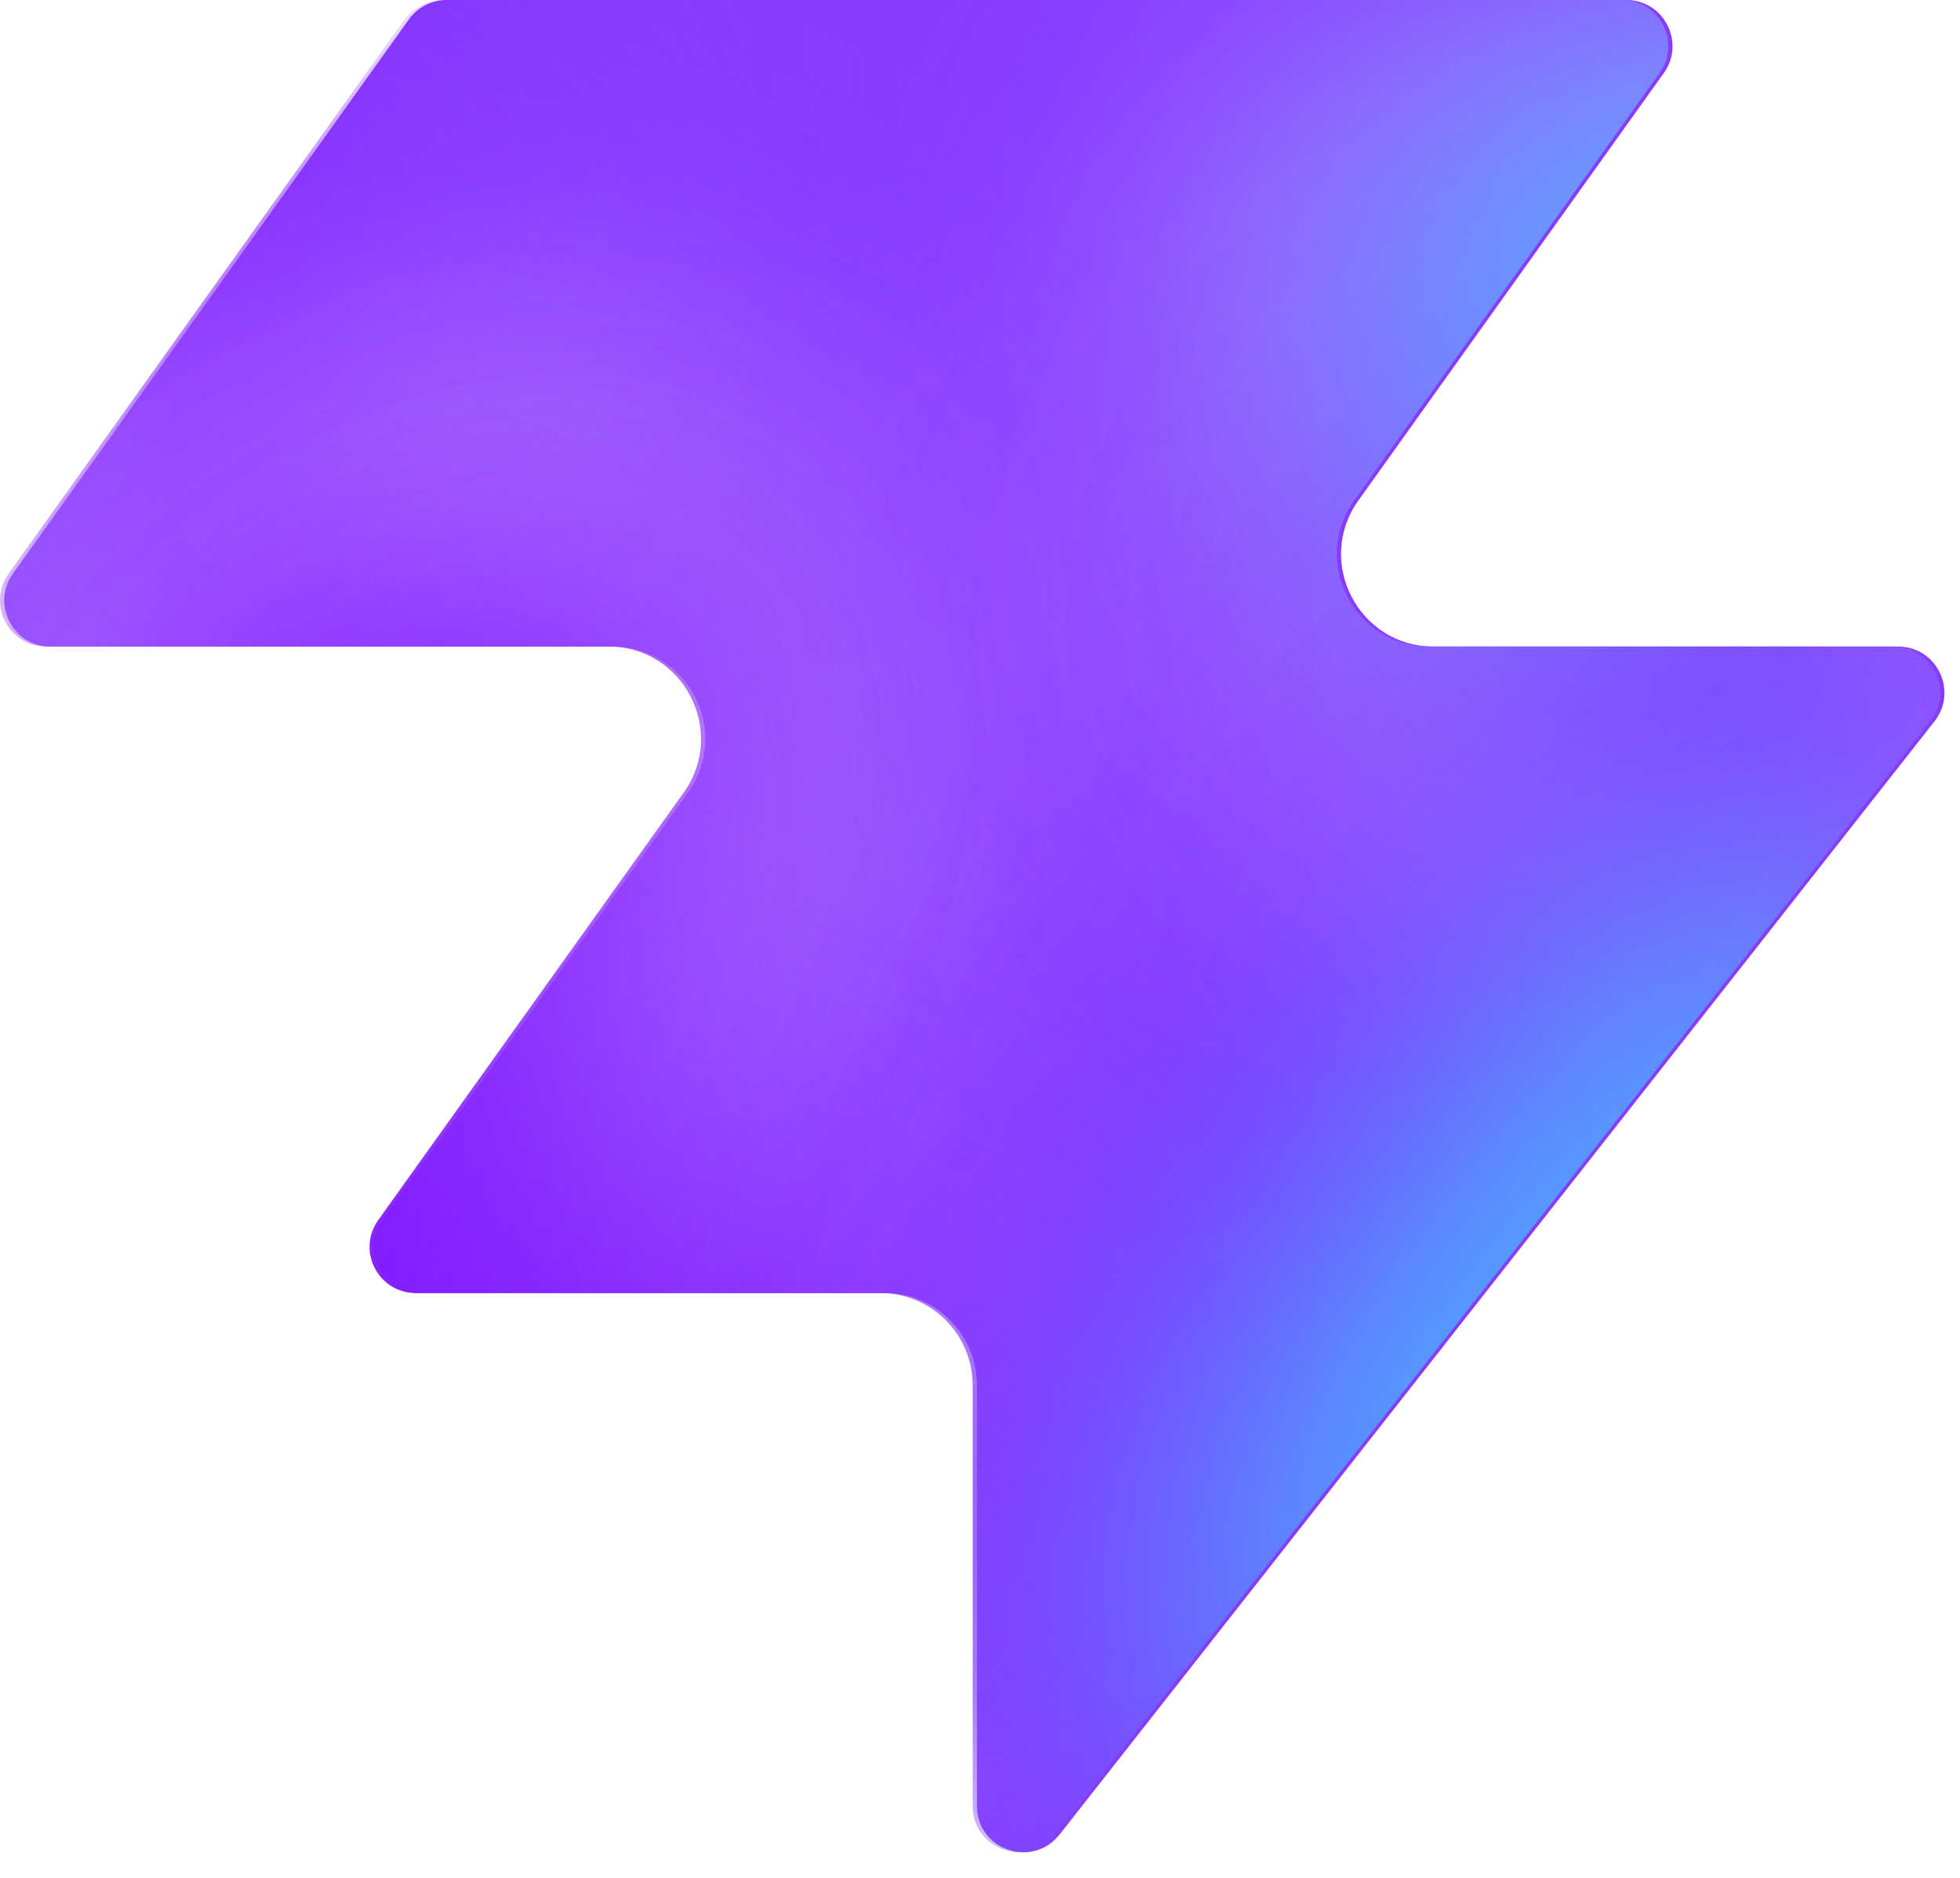
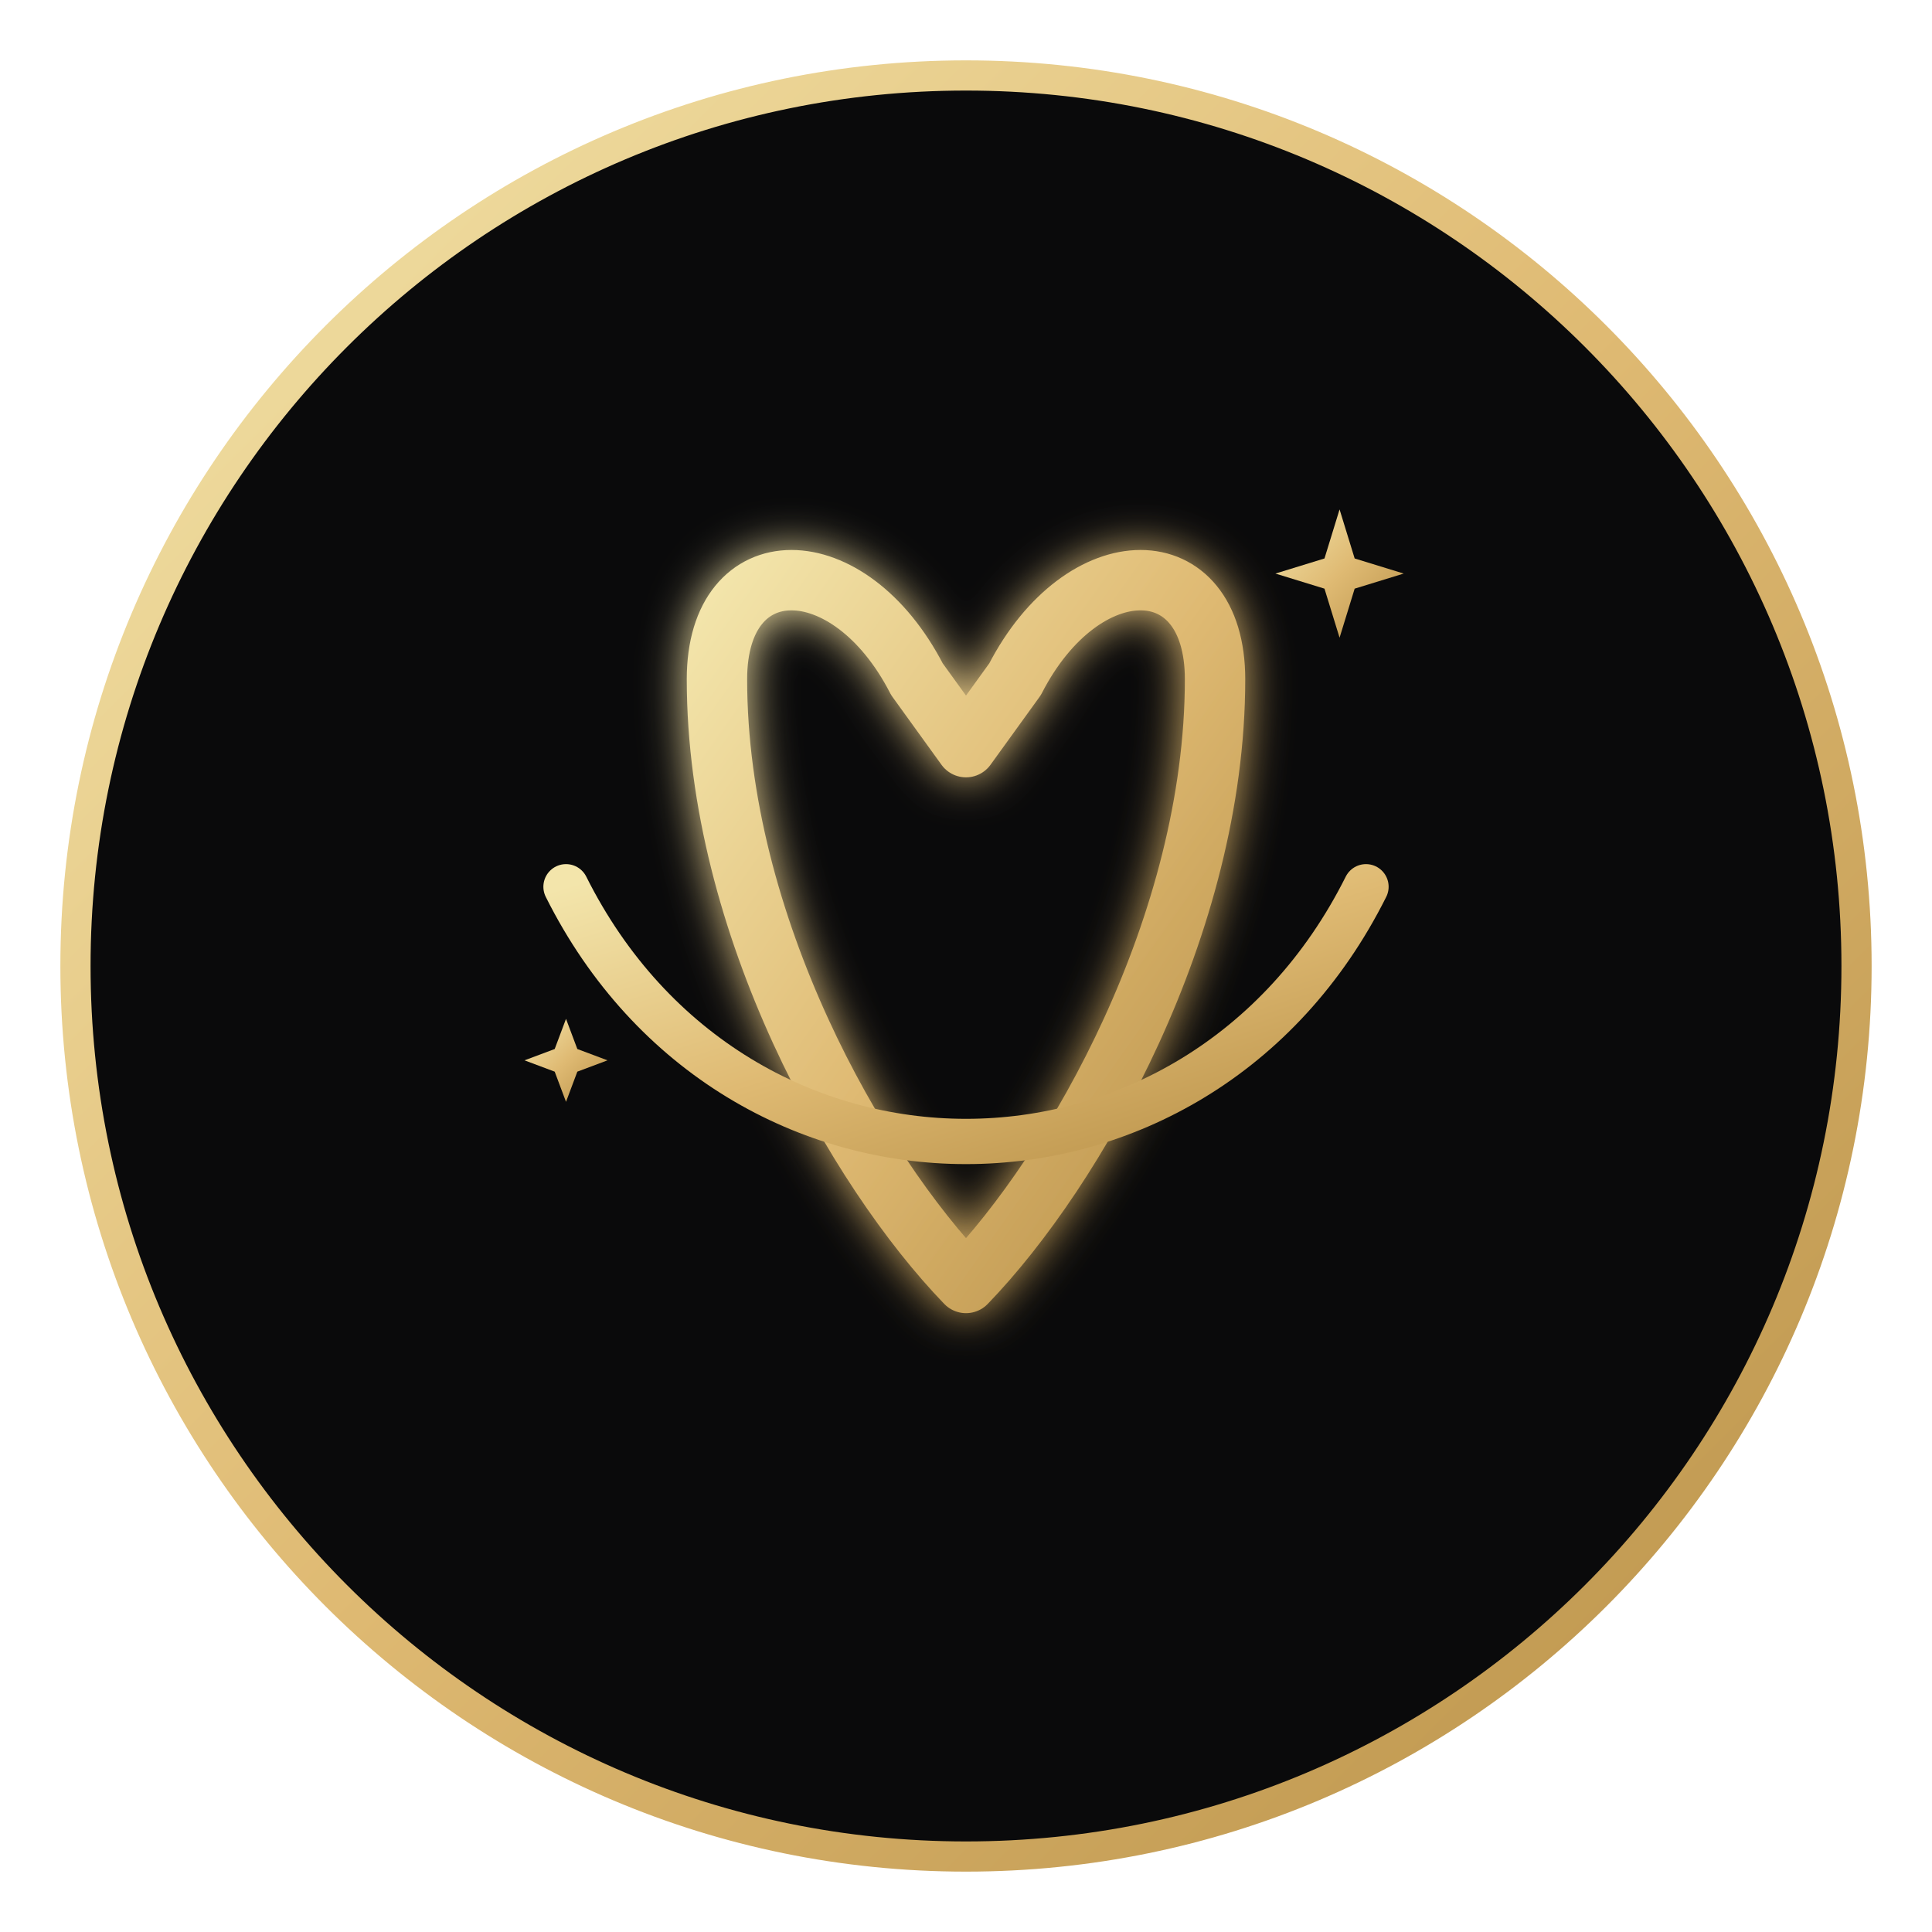
- <svg xmlns="http://www.w3.org/2000/svg" width="48" height="46" fill="none" viewBox="0 0 48 46">
-   <path fill="#863bff" d="M25.946 44.938c-.664.845-2.021.375-2.021-.698V33.937a2.26 2.26 0 0 0-2.262-2.262H10.287c-.92 0-1.456-1.04-.92-1.788l7.48-10.471c1.07-1.497 0-3.578-1.842-3.578H1.237c-.92 0-1.456-1.04-.92-1.788L10.013.474c.214-.297.556-.474.92-.474h28.894c.92 0 1.456 1.04.92 1.788l-7.48 10.471c-1.07 1.498 0 3.579 1.842 3.579h11.377c.943 0 1.473 1.088.89 1.83L25.947 44.94z" style="fill:#863bff;fill:color(display-p3 .525 .23 1);fill-opacity:1" />
-   <mask id="a" width="48" height="46" x="0" y="0" maskUnits="userSpaceOnUse" style="mask-type:alpha">
-     <path fill="#000" d="M25.842 44.938c-.664.844-2.021.375-2.021-.698V33.937a2.26 2.26 0 0 0-2.262-2.262H10.183c-.92 0-1.456-1.04-.92-1.788l7.48-10.471c1.07-1.498 0-3.579-1.842-3.579H1.133c-.92 0-1.456-1.04-.92-1.787L9.91.473c.214-.297.556-.474.92-.474h28.894c.92 0 1.456 1.04.92 1.788l-7.48 10.471c-1.07 1.498 0 3.578 1.842 3.578h11.377c.943 0 1.473 1.088.89 1.832L25.843 44.94z" style="fill:#000;fill-opacity:1" />
-   </mask>
-   <g mask="url(#a)">
-     <g filter="url(#b)">
-       <ellipse cx="5.508" cy="14.704" fill="#ede6ff" rx="5.508" ry="14.704" style="fill:#ede6ff;fill:color(display-p3 .927 .903 1);fill-opacity:1" transform="matrix(.00324 1 1 -.00324 -4.47 31.516)" />
-     </g>
-     <g filter="url(#c)">
-       <ellipse cx="10.399" cy="29.851" fill="#ede6ff" rx="10.399" ry="29.851" style="fill:#ede6ff;fill:color(display-p3 .927 .903 1);fill-opacity:1" transform="matrix(.00324 1 1 -.00324 -39.328 7.883)" />
-     </g>
-     <g filter="url(#d)">
-       <ellipse cx="5.508" cy="30.487" fill="#7e14ff" rx="5.508" ry="30.487" style="fill:#7e14ff;fill:color(display-p3 .492 .077 1);fill-opacity:1" transform="rotate(89.814 -25.913 -14.639)scale(1 -1)" />
-     </g>
-     <g filter="url(#e)">
-       <ellipse cx="5.508" cy="30.599" fill="#7e14ff" rx="5.508" ry="30.599" style="fill:#7e14ff;fill:color(display-p3 .492 .077 1);fill-opacity:1" transform="rotate(89.814 -32.644 -3.334)scale(1 -1)" />
-     </g>
-     <g filter="url(#f)">
-       <ellipse cx="5.508" cy="30.599" fill="#7e14ff" rx="5.508" ry="30.599" style="fill:#7e14ff;fill:color(display-p3 .492 .077 1);fill-opacity:1" transform="matrix(.00324 1 1 -.00324 -34.34 30.47)" />
-     </g>
-     <g filter="url(#g)">
-       <ellipse cx="14.072" cy="22.078" fill="#ede6ff" rx="14.072" ry="22.078" style="fill:#ede6ff;fill:color(display-p3 .927 .903 1);fill-opacity:1" transform="rotate(93.35 24.506 48.493)scale(-1 1)" />
-     </g>
-     <g filter="url(#h)">
-       <ellipse cx="3.47" cy="21.501" fill="#7e14ff" rx="3.47" ry="21.501" style="fill:#7e14ff;fill:color(display-p3 .492 .077 1);fill-opacity:1" transform="rotate(89.009 28.708 47.59)scale(-1 1)" />
-     </g>
-     <g filter="url(#i)">
-       <ellipse cx="3.47" cy="21.501" fill="#7e14ff" rx="3.47" ry="21.501" style="fill:#7e14ff;fill:color(display-p3 .492 .077 1);fill-opacity:1" transform="rotate(89.009 28.708 47.59)scale(-1 1)" />
-     </g>
-     <g filter="url(#j)">
-       <ellipse cx=".387" cy="8.972" fill="#7e14ff" rx="4.407" ry="29.108" style="fill:#7e14ff;fill:color(display-p3 .492 .077 1);fill-opacity:1" transform="rotate(39.51 .387 8.972)" />
-     </g>
-     <g filter="url(#k)">
-       <ellipse cx="47.523" cy="-6.092" fill="#7e14ff" rx="4.407" ry="29.108" style="fill:#7e14ff;fill:color(display-p3 .492 .077 1);fill-opacity:1" transform="rotate(37.892 47.523 -6.092)" />
-     </g>
-     <g filter="url(#l)">
-       <ellipse cx="41.412" cy="6.333" fill="#47bfff" rx="5.971" ry="9.665" style="fill:#47bfff;fill:color(display-p3 .28 .748 1);fill-opacity:1" transform="rotate(37.892 41.412 6.333)" />
-     </g>
-     <g filter="url(#m)">
-       <ellipse cx="-1.879" cy="38.332" fill="#7e14ff" rx="4.407" ry="29.108" style="fill:#7e14ff;fill:color(display-p3 .492 .077 1);fill-opacity:1" transform="rotate(37.892 -1.88 38.332)" />
-     </g>
-     <g filter="url(#n)">
-       <ellipse cx="-1.879" cy="38.332" fill="#7e14ff" rx="4.407" ry="29.108" style="fill:#7e14ff;fill:color(display-p3 .492 .077 1);fill-opacity:1" transform="rotate(37.892 -1.88 38.332)" />
-     </g>
-     <g filter="url(#o)">
-       <ellipse cx="35.651" cy="29.907" fill="#7e14ff" rx="4.407" ry="29.108" style="fill:#7e14ff;fill:color(display-p3 .492 .077 1);fill-opacity:1" transform="rotate(37.892 35.651 29.907)" />
-     </g>
-     <g filter="url(#p)">
-       <ellipse cx="38.418" cy="32.4" fill="#47bfff" rx="5.971" ry="15.297" style="fill:#47bfff;fill:color(display-p3 .28 .748 1);fill-opacity:1" transform="rotate(37.892 38.418 32.4)" />
-     </g>
-   </g>
+ <svg xmlns="http://www.w3.org/2000/svg" viewBox="0 0 512 512" width="100%" height="100%">
  <defs>
-     <filter id="b" width="60.045" height="41.654" x="-19.77" y="16.149" color-interpolation-filters="sRGB" filterUnits="userSpaceOnUse">
-       <feFlood flood-opacity="0" result="BackgroundImageFix" />
-       <feBlend in="SourceGraphic" in2="BackgroundImageFix" result="shape" />
-       <feGaussianBlur result="effect1_foregroundBlur_2002_17158" stdDeviation="7.659" />
-     </filter>
-     <filter id="c" width="90.34" height="51.437" x="-54.613" y="-7.533" color-interpolation-filters="sRGB" filterUnits="userSpaceOnUse">
-       <feFlood flood-opacity="0" result="BackgroundImageFix" />
-       <feBlend in="SourceGraphic" in2="BackgroundImageFix" result="shape" />
-       <feGaussianBlur result="effect1_foregroundBlur_2002_17158" stdDeviation="7.659" />
-     </filter>
-     <filter id="d" width="79.355" height="29.4" x="-49.64" y="2.03" color-interpolation-filters="sRGB" filterUnits="userSpaceOnUse">
-       <feFlood flood-opacity="0" result="BackgroundImageFix" />
-       <feBlend in="SourceGraphic" in2="BackgroundImageFix" result="shape" />
-       <feGaussianBlur result="effect1_foregroundBlur_2002_17158" stdDeviation="4.596" />
-     </filter>
-     <filter id="e" width="79.579" height="29.4" x="-45.045" y="20.029" color-interpolation-filters="sRGB" filterUnits="userSpaceOnUse">
-       <feFlood flood-opacity="0" result="BackgroundImageFix" />
-       <feBlend in="SourceGraphic" in2="BackgroundImageFix" result="shape" />
-       <feGaussianBlur result="effect1_foregroundBlur_2002_17158" stdDeviation="4.596" />
-     </filter>
-     <filter id="f" width="79.579" height="29.4" x="-43.513" y="21.178" color-interpolation-filters="sRGB" filterUnits="userSpaceOnUse">
-       <feFlood flood-opacity="0" result="BackgroundImageFix" />
-       <feBlend in="SourceGraphic" in2="BackgroundImageFix" result="shape" />
-       <feGaussianBlur result="effect1_foregroundBlur_2002_17158" stdDeviation="4.596" />
-     </filter>
-     <filter id="g" width="74.749" height="58.852" x="15.756" y="-17.901" color-interpolation-filters="sRGB" filterUnits="userSpaceOnUse">
-       <feFlood flood-opacity="0" result="BackgroundImageFix" />
-       <feBlend in="SourceGraphic" in2="BackgroundImageFix" result="shape" />
-       <feGaussianBlur result="effect1_foregroundBlur_2002_17158" stdDeviation="7.659" />
-     </filter>
-     <filter id="h" width="61.377" height="25.362" x="23.548" y="2.284" color-interpolation-filters="sRGB" filterUnits="userSpaceOnUse">
-       <feFlood flood-opacity="0" result="BackgroundImageFix" />
-       <feBlend in="SourceGraphic" in2="BackgroundImageFix" result="shape" />
-       <feGaussianBlur result="effect1_foregroundBlur_2002_17158" stdDeviation="4.596" />
-     </filter>
-     <filter id="i" width="61.377" height="25.362" x="23.548" y="2.284" color-interpolation-filters="sRGB" filterUnits="userSpaceOnUse">
-       <feFlood flood-opacity="0" result="BackgroundImageFix" />
-       <feBlend in="SourceGraphic" in2="BackgroundImageFix" result="shape" />
-       <feGaussianBlur result="effect1_foregroundBlur_2002_17158" stdDeviation="4.596" />
-     </filter>
-     <filter id="j" width="56.045" height="63.649" x="-27.636" y="-22.853" color-interpolation-filters="sRGB" filterUnits="userSpaceOnUse">
-       <feFlood flood-opacity="0" result="BackgroundImageFix" />
-       <feBlend in="SourceGraphic" in2="BackgroundImageFix" result="shape" />
-       <feGaussianBlur result="effect1_foregroundBlur_2002_17158" stdDeviation="4.596" />
-     </filter>
-     <filter id="k" width="54.814" height="64.646" x="20.116" y="-38.415" color-interpolation-filters="sRGB" filterUnits="userSpaceOnUse">
-       <feFlood flood-opacity="0" result="BackgroundImageFix" />
-       <feBlend in="SourceGraphic" in2="BackgroundImageFix" result="shape" />
-       <feGaussianBlur result="effect1_foregroundBlur_2002_17158" stdDeviation="4.596" />
-     </filter>
-     <filter id="l" width="33.541" height="35.313" x="24.641" y="-11.323" color-interpolation-filters="sRGB" filterUnits="userSpaceOnUse">
-       <feFlood flood-opacity="0" result="BackgroundImageFix" />
-       <feBlend in="SourceGraphic" in2="BackgroundImageFix" result="shape" />
-       <feGaussianBlur result="effect1_foregroundBlur_2002_17158" stdDeviation="4.596" />
-     </filter>
-     <filter id="m" width="54.814" height="64.646" x="-29.286" y="6.009" color-interpolation-filters="sRGB" filterUnits="userSpaceOnUse">
-       <feFlood flood-opacity="0" result="BackgroundImageFix" />
-       <feBlend in="SourceGraphic" in2="BackgroundImageFix" result="shape" />
-       <feGaussianBlur result="effect1_foregroundBlur_2002_17158" stdDeviation="4.596" />
-     </filter>
-     <filter id="n" width="54.814" height="64.646" x="-29.286" y="6.009" color-interpolation-filters="sRGB" filterUnits="userSpaceOnUse">
-       <feFlood flood-opacity="0" result="BackgroundImageFix" />
-       <feBlend in="SourceGraphic" in2="BackgroundImageFix" result="shape" />
-       <feGaussianBlur result="effect1_foregroundBlur_2002_17158" stdDeviation="4.596" />
-     </filter>
-     <filter id="o" width="54.814" height="64.646" x="8.244" y="-2.416" color-interpolation-filters="sRGB" filterUnits="userSpaceOnUse">
-       <feFlood flood-opacity="0" result="BackgroundImageFix" />
-       <feBlend in="SourceGraphic" in2="BackgroundImageFix" result="shape" />
-       <feGaussianBlur result="effect1_foregroundBlur_2002_17158" stdDeviation="4.596" />
-     </filter>
-     <filter id="p" width="39.409" height="43.623" x="18.713" y="10.588" color-interpolation-filters="sRGB" filterUnits="userSpaceOnUse">
-       <feFlood flood-opacity="0" result="BackgroundImageFix" />
-       <feBlend in="SourceGraphic" in2="BackgroundImageFix" result="shape" />
-       <feGaussianBlur result="effect1_foregroundBlur_2002_17158" stdDeviation="4.596" />
+     <linearGradient id="goldGrad" x1="0%" y1="0%" x2="100%" y2="100%">
+       <stop offset="0%" stop-color="#F3E5AB" />
+       <stop offset="50%" stop-color="#DFBA73" />
+       <stop offset="100%" stop-color="#B89047" />
+     </linearGradient>
+     <filter id="goldGlow" x="-20%" y="-20%" width="140%" height="140%">
+       <feGaussianBlur stdDeviation="6" result="blur" />
+       <feComposite in="SourceGraphic" in2="blur" operator="over" />
    </filter>
  </defs>
+   <circle cx="256" cy="256" r="236" fill="#0A0A0B" stroke="url(#goldGrad)" stroke-width="8" />
+   <path d="M190 180 C190 145, 225 145, 243 180 C243 180, 256 198, 256 198 C256 198, 269 180, 269 180 C287 145, 322 145, 322 180 C322 245, 285 310, 256 340 C227 310, 190 245, 190 180 Z" fill="none" stroke="url(#goldGrad)" stroke-width="16" stroke-linecap="round" stroke-linejoin="round" filter="url(#goldGlow)" />
+   <path d="M355 135 L359 148 L372 152 L359 156 L355 169 L351 156 L338 152 L351 148 Z" fill="url(#goldGrad)" />
+   <path d="M150 270 L153 278 L161 281 L153 284 L150 292 L147 284 L139 281 L147 278 Z" fill="url(#goldGrad)" />
+   <path d="M150 235 C195 325, 317 325, 362 235" fill="none" stroke="url(#goldGrad)" stroke-width="12" stroke-linecap="round" />
</svg>
